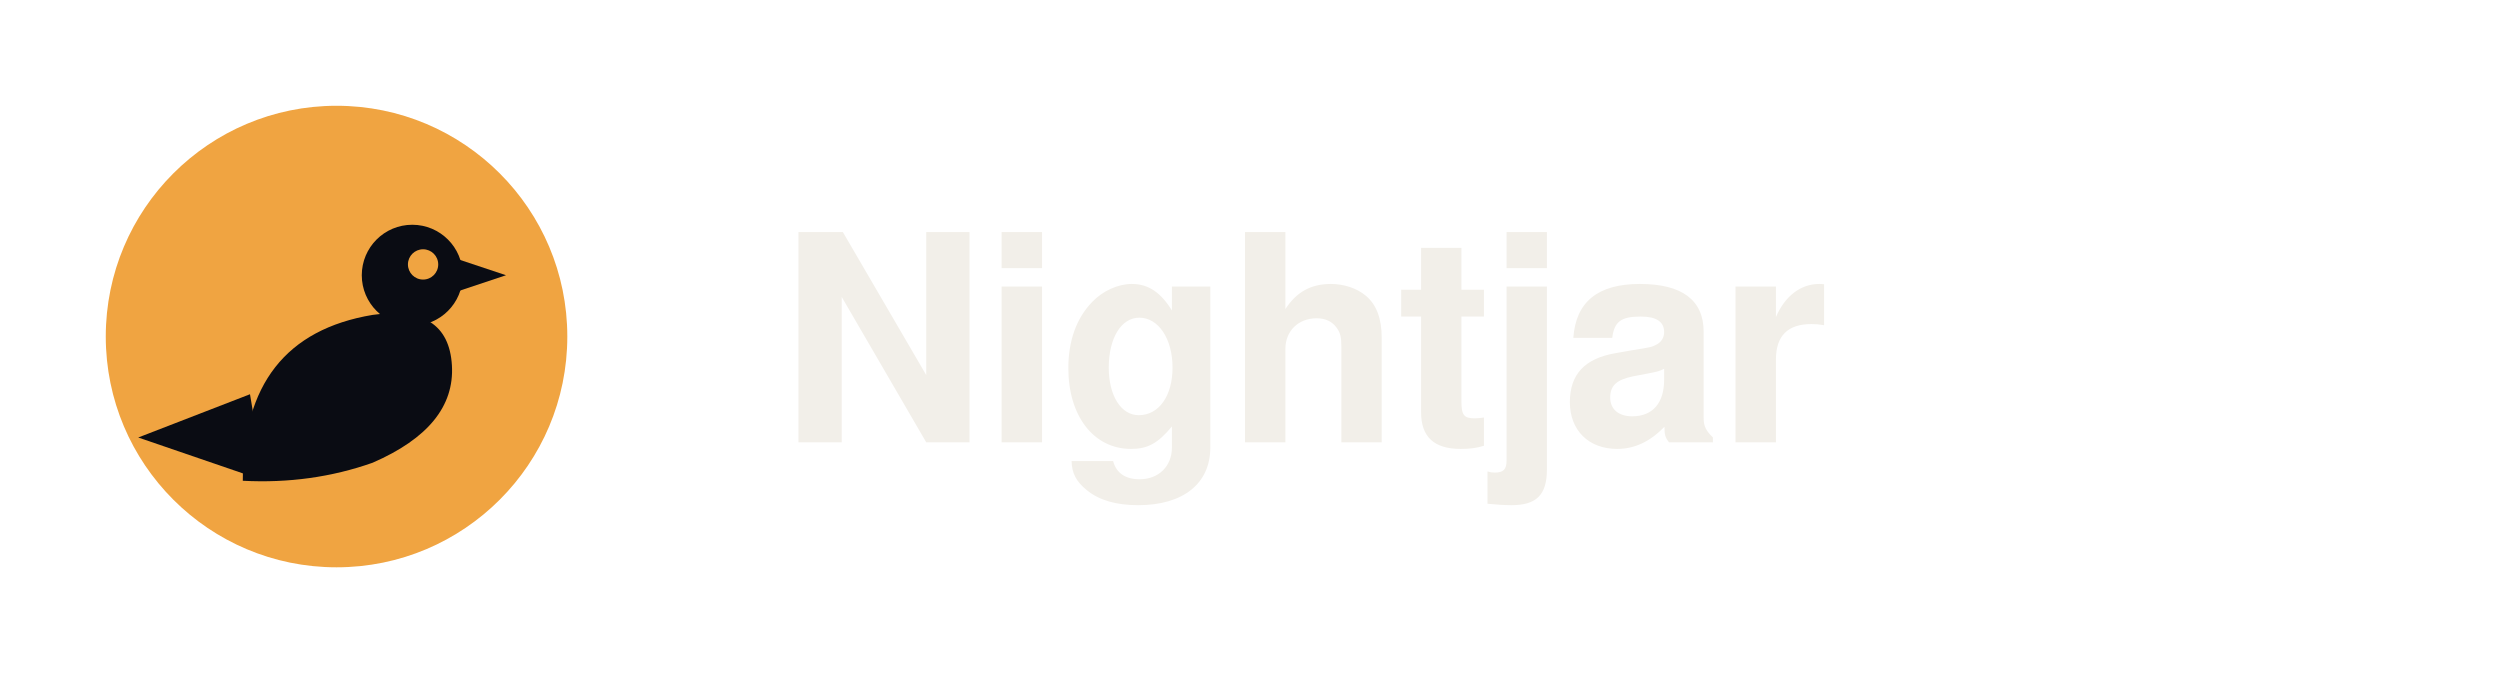
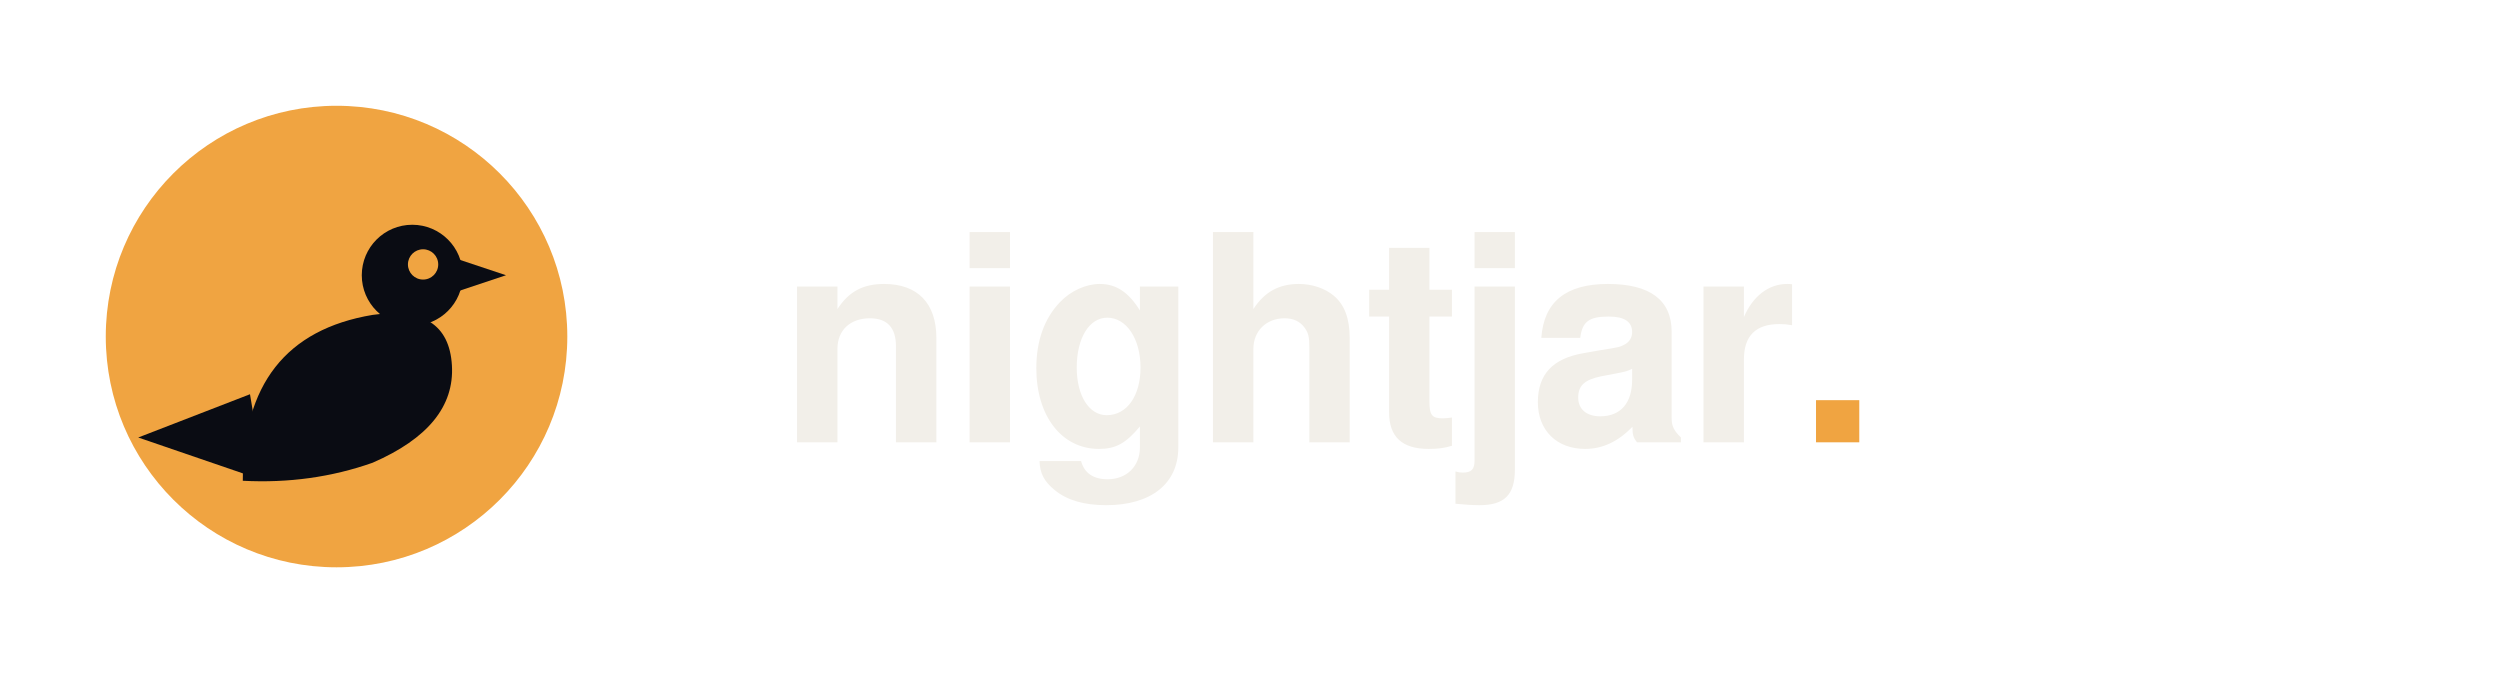
<svg xmlns="http://www.w3.org/2000/svg" viewBox="0 0 520 140" role="img" aria-label="Nightjar">
  <g transform="translate(22,22) scale(1.5)">
    <circle cx="32" cy="32" r="32" fill="#f0a441" />
    <g fill="#0a0c13" transform="translate(-8,2)">
      <path d="M30 50 L12.5 44 L28 38 Z" />
      <path d="M27 50 Q27 30 45 27 Q55.5 25.5 56 34 Q56.5 42.5 45 47.5 Q36.5 50.5 27 50 Z" />
      <circle cx="50.5" cy="21.5" r="7" />
      <path d="M56 19 L63.5 21.5 L56 24 Z" />
    </g>
    <circle cx="44" cy="22" r="2.1" fill="#f0a441" />
  </g>
-   <text x="162" y="92" font-family="ui-sans-serif, -apple-system, 'Segoe UI', Helvetica, Arial, sans-serif" font-size="60" font-weight="600" letter-spacing="-1" fill="#f2efe9">Nightjar</text>
+   <text x="162" y="92" font-family="ui-sans-serif, -apple-system, 'Segoe UI', Helvetica, Arial, sans-serif" font-size="60" font-weight="600" letter-spacing="-1" fill="#f2efe9">nightjar<tspan fill="#f0a441">.</tspan>
+   </text>
</svg>
